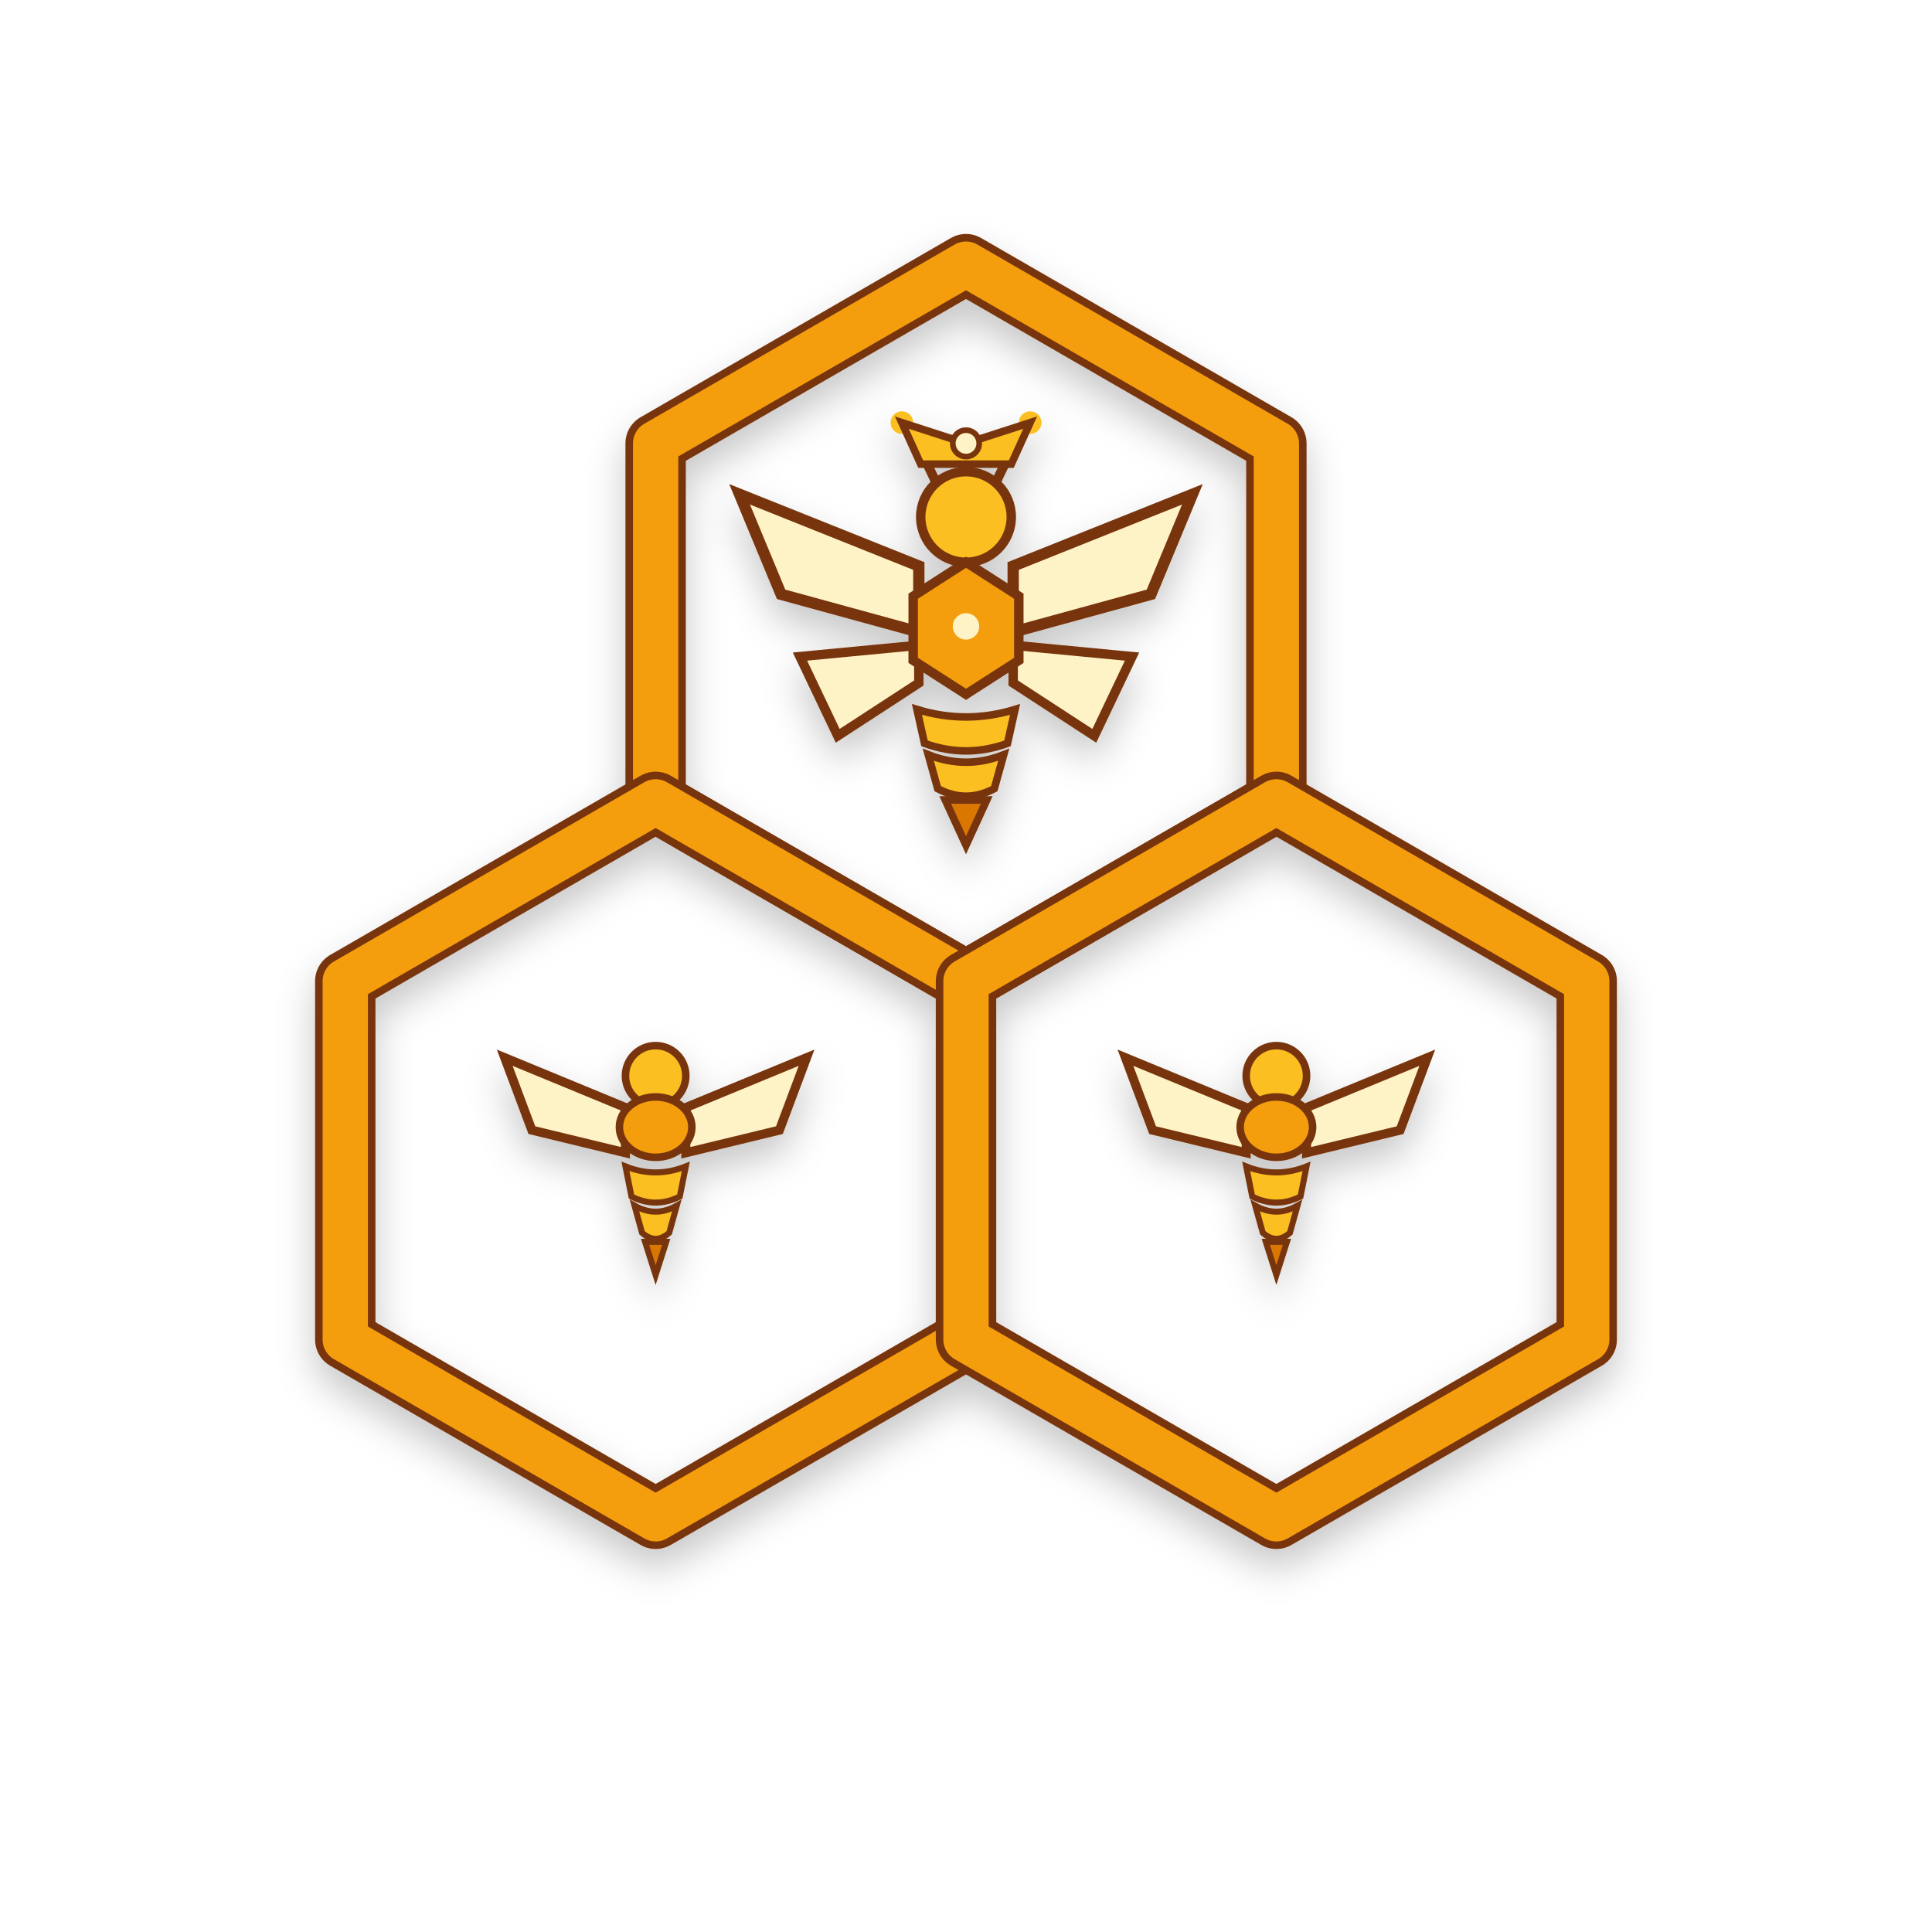
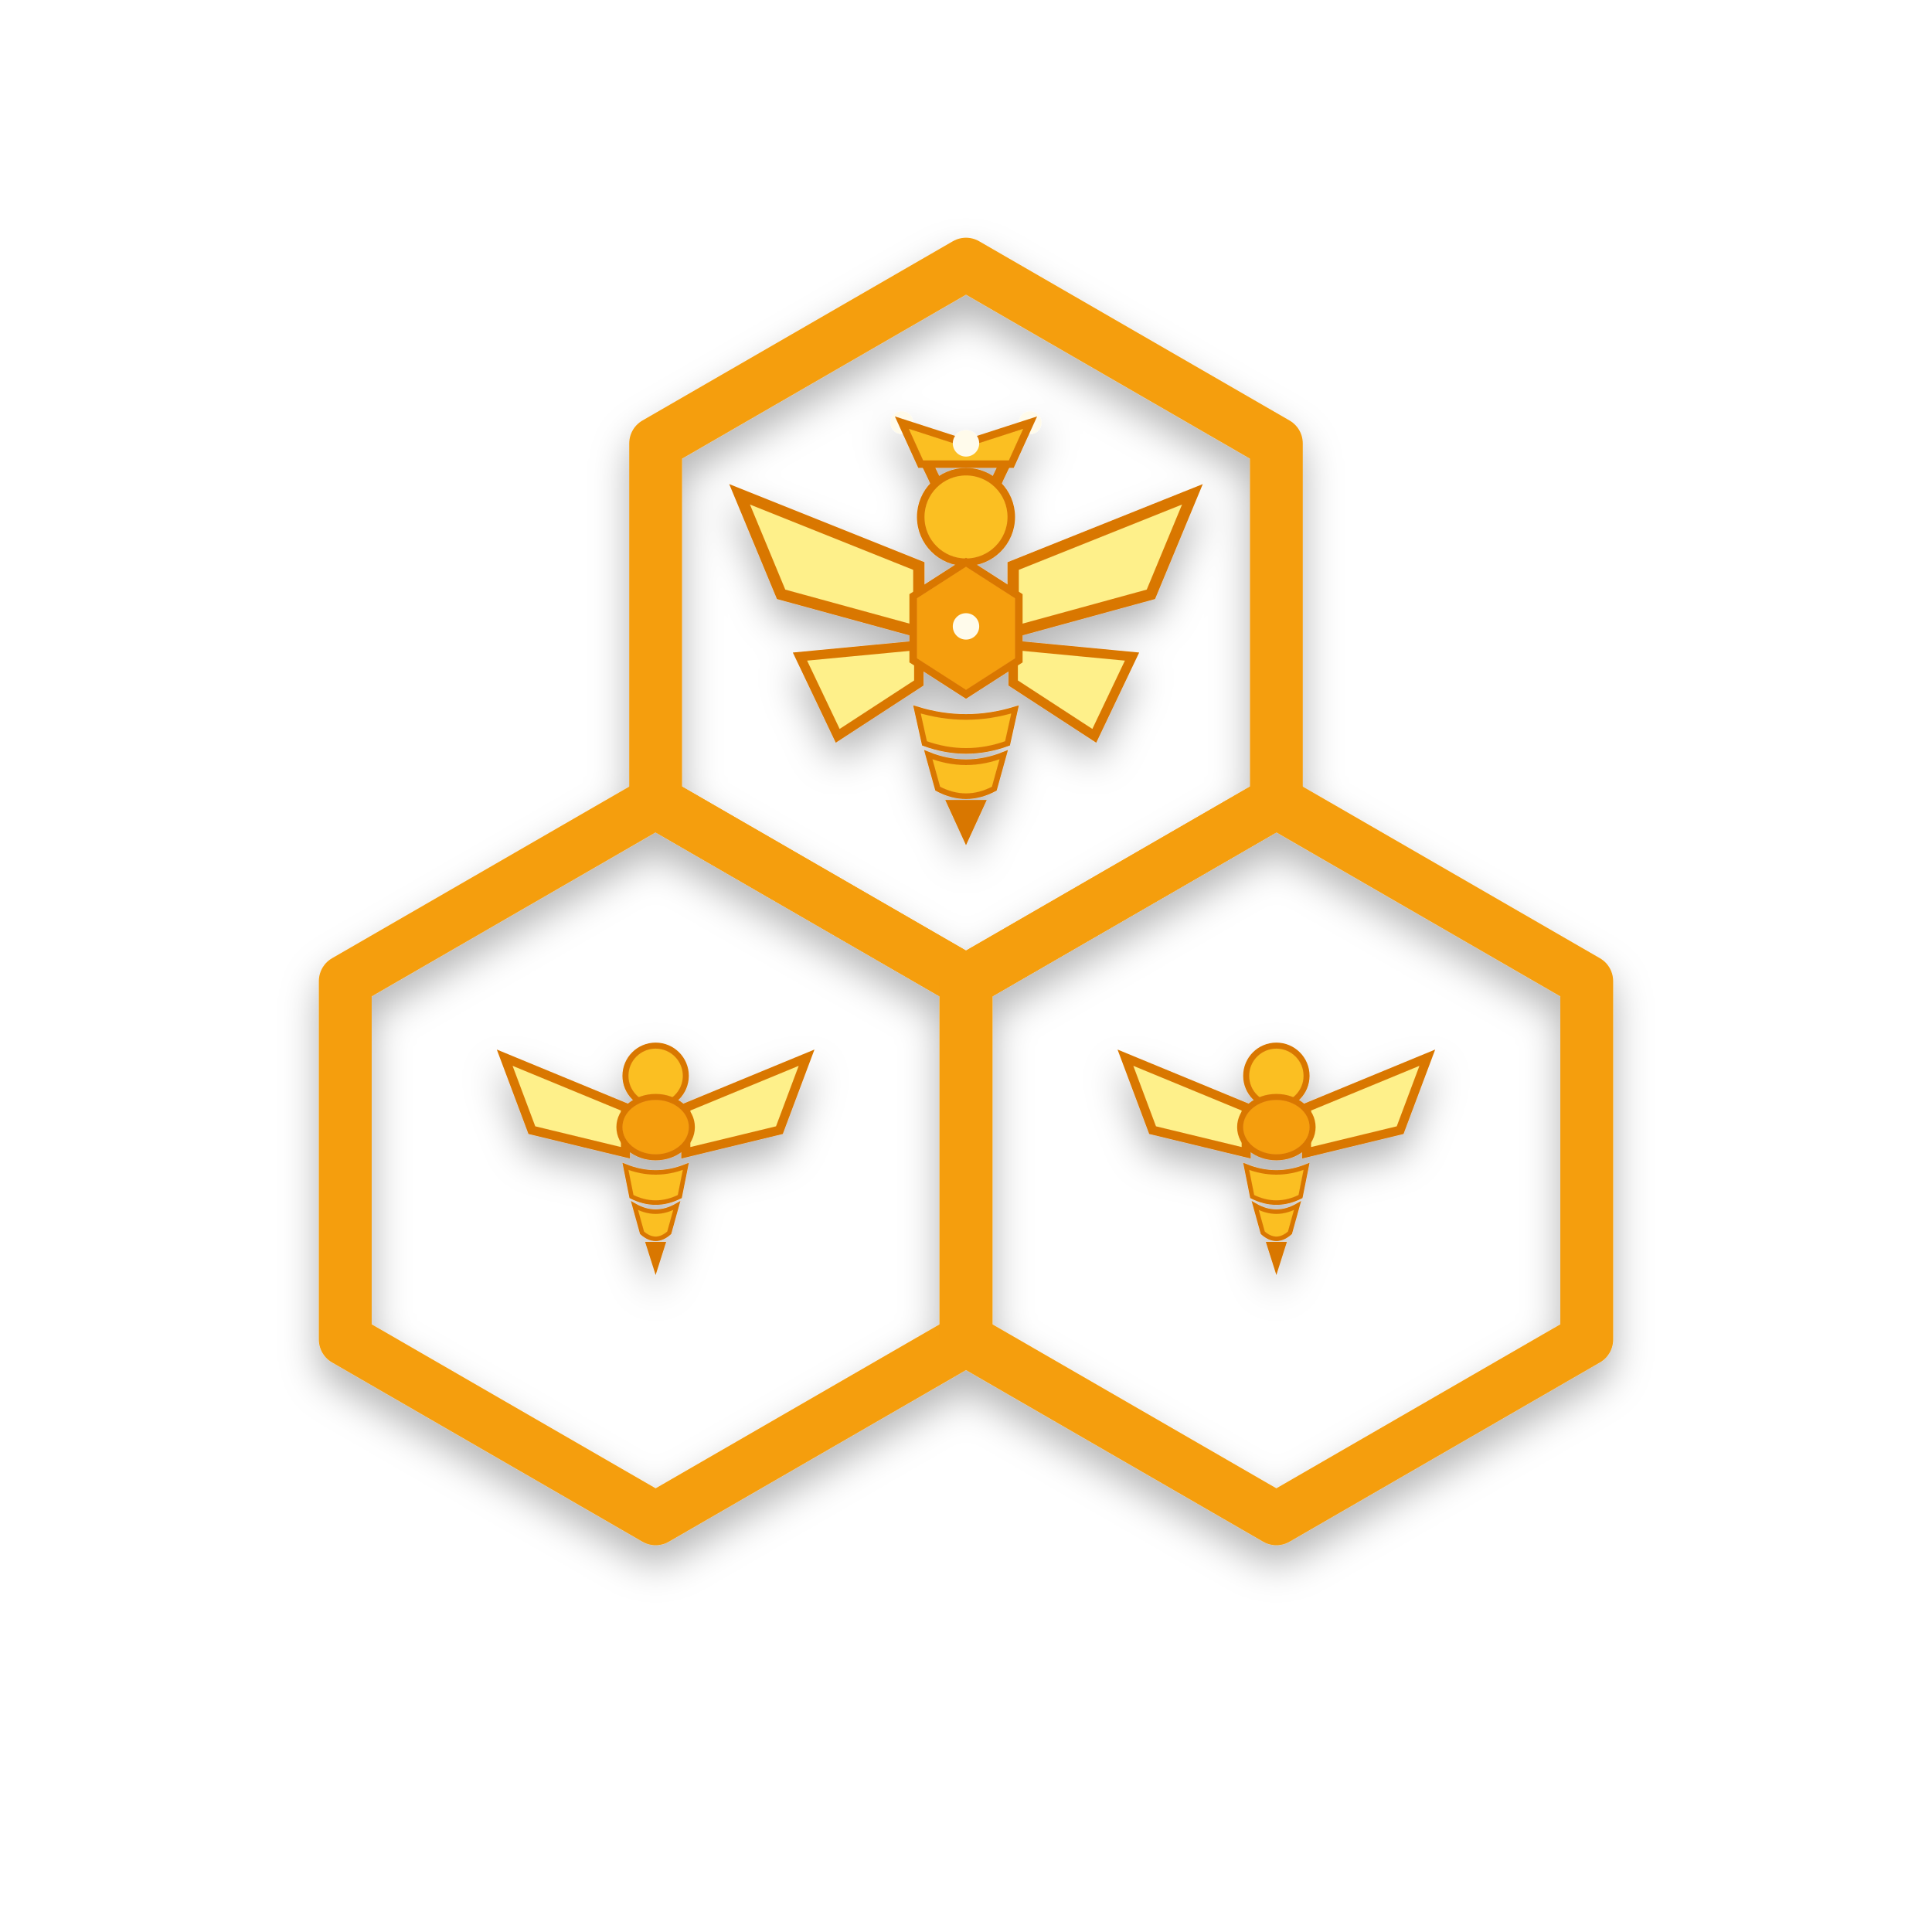
<svg xmlns="http://www.w3.org/2000/svg" width="1024" height="1024" viewBox="0 0 1024 1024">
  <defs>
-     <filter id="subtleShadow" x="-20%" y="-20%" width="140%" height="140%">
-       <feDropShadow dx="0" dy="10" stdDeviation="10" flood-color="#000000" flood-opacity="0.22" />
+     <filter id="universalShadow" x="-20%" y="-20%" width="140%" height="140%">
+       <feDropShadow dx="0" dy="10" stdDeviation="10" flood-color="#000000" flood-opacity="0.30" />
    </filter>
  </defs>
-   <g filter="url(#subtleShadow)">
-     <g stroke-linejoin="round" stroke-linecap="round">
-       <polygon points="512,140 676.5,235 676.5,425 512,520 347.5,425 347.5,235" fill="none" stroke="#78350F" stroke-width="32" />
-       <polygon points="512,140 676.5,235 676.5,425 512,520 347.5,425 347.5,235" fill="none" stroke="#F59E0B" stroke-width="24" />
-       <polygon points="347.5,425 512,520 512,710 347.5,805 183,710 183,520" fill="none" stroke="#78350F" stroke-width="32" />
-       <polygon points="347.5,425 512,520 512,710 347.5,805 183,710 183,520" fill="none" stroke="#F59E0B" stroke-width="24" />
-       <polygon points="676.5,425 841,520 841,710 676.5,805 512,710 512,520" fill="none" stroke="#78350F" stroke-width="32" />
-       <polygon points="676.5,425 841,520 841,710 676.5,805 512,710 512,520" fill="none" stroke="#F59E0B" stroke-width="24" />
+   <g filter="url(#universalShadow)">
+     <g fill="none" stroke="#F59E0B" stroke-width="28" stroke-linejoin="round" stroke-linecap="round">
+       <polygon points="512,140 676.5,235 676.5,425 512,520 347.5,425 347.5,235" />
+       <polygon points="347.5,425 512,520 512,710 347.5,805 183,710 183,520" />
+       <polygon points="676.5,425 841,520 841,710 676.5,805 512,710 512,520" />
    </g>
    <g transform="translate(512, 330)">
-       <polygon points="-25,-30 -120,-68 -98,-15 -25,5" fill="#FEF3C7" stroke="#78350F" stroke-width="6" />
-       <polygon points="-25,12 -88,18 -68,60 -25,32" fill="#FEF3C7" stroke="#78350F" stroke-width="5" />
-       <polygon points="25,-30 120,-68 98,-15 25,5" fill="#FEF3C7" stroke="#78350F" stroke-width="6" />
-       <polygon points="25,12 88,18 68,60 25,32" fill="#FEF3C7" stroke="#78350F" stroke-width="5" />
-       <path d="M -12,-65 Q -22,-90 -34,-106" fill="none" stroke="#78350F" stroke-width="5" stroke-linecap="round" />
-       <circle cx="-34" cy="-106" r="6" fill="#FBBF24" />
-       <path d="M 12,-65 Q 22,-90 34,-106" fill="none" stroke="#78350F" stroke-width="5" stroke-linecap="round" />
-       <circle cx="34" cy="-106" r="6" fill="#FBBF24" />
-       <polygon points="-24,-84 -34,-106 0,-95 34,-106 24,-84" fill="#FBBF24" stroke="#78350F" stroke-width="4" />
-       <circle cx="0" cy="-95" r="7" fill="#FEF3C7" stroke="#78350F" stroke-width="3" />
-       <circle cx="0" cy="-56" r="24" fill="#FBBF24" stroke="#78350F" stroke-width="5" />
-       <polygon points="0,-32 28,-14 28,20 0,38 -28,20 -28,-14" fill="#F59E0B" stroke="#78350F" stroke-width="5" />
-       <circle cx="0" cy="2" r="7" fill="#FEF3C7" />
-       <path d="M -26,46 Q 0,54 26,46 L 22,64 Q 0,72 -22,64 Z" fill="#FBBF24" stroke="#78350F" stroke-width="4" />
-       <path d="M -20,70 Q 0,78 20,70 L 15,88 Q 0,96 -15,88 Z" fill="#FBBF24" stroke="#78350F" stroke-width="4" />
-       <polygon points="-11,94 11,94 0,118" fill="#D97706" stroke="#78350F" stroke-width="4" />
+       <polygon points="-25,-30 -120,-68 -98,-15 -25,5" fill="#FEF08A" stroke="#D97706" stroke-width="6" />
+       <polygon points="-25,12 -88,18 -68,60 -25,32" fill="#FEF08A" stroke="#D97706" stroke-width="5" />
+       <polygon points="25,-30 120,-68 98,-15 25,5" fill="#FEF08A" stroke="#D97706" stroke-width="6" />
+       <polygon points="25,12 88,18 68,60 25,32" fill="#FEF08A" stroke="#D97706" stroke-width="5" />
+       <path d="M -12,-65 Q -22,-90 -34,-106" fill="none" stroke="#D97706" stroke-width="6" stroke-linecap="round" />
+       <circle cx="-34" cy="-106" r="6" fill="#FFFBEB" />
+       <path d="M 12,-65 Q 22,-90 34,-106" fill="none" stroke="#D97706" stroke-width="6" stroke-linecap="round" />
+       <circle cx="34" cy="-106" r="6" fill="#FFFBEB" />
+       <polygon points="-24,-84 -34,-106 0,-95 34,-106 24,-84" fill="#FBBF24" stroke="#D97706" stroke-width="4" />
+       <circle cx="0" cy="-95" r="7" fill="#FFFBEB" />
+       <circle cx="0" cy="-56" r="24" fill="#FBBF24" stroke="#D97706" stroke-width="4" />
+       <polygon points="0,-32 28,-14 28,20 0,38 -28,20 -28,-14" fill="#F59E0B" stroke="#D97706" stroke-width="4" />
+       <circle cx="0" cy="2" r="7" fill="#FFFBEB" />
+       <path d="M -26,46 Q 0,54 26,46 L 22,64 Q 0,72 -22,64 Z" fill="#FBBF24" stroke="#D97706" stroke-width="3" />
+       <path d="M -20,70 Q 0,78 20,70 L 15,88 Q 0,96 -15,88 Z" fill="#FBBF24" stroke="#D97706" stroke-width="3" />
+       <polygon points="-11,94 11,94 0,118" fill="#D97706" />
    </g>
    <g transform="translate(347.5, 615) scale(0.8) translate(0, -10)">
-       <polygon points="-20,-25 -100,-58 -82,-10 -20,5" fill="#FEF3C7" stroke="#78350F" stroke-width="6" />
-       <polygon points="20,-25 100,-58 82,-10 20,5" fill="#FEF3C7" stroke="#78350F" stroke-width="6" />
-       <circle cx="0" cy="-46" r="20" fill="#FBBF24" stroke="#78350F" stroke-width="5" />
-       <ellipse cx="0" cy="-12" rx="24" ry="20" fill="#F59E0B" stroke="#78350F" stroke-width="5" />
-       <path d="M -20,14 Q 0,22 20,14 L 16,34 Q 0,42 -16,34 Z" fill="#FBBF24" stroke="#78350F" stroke-width="4" />
-       <path d="M -14,40 Q 0,48 14,40 L 9,58 Q 0,66 -9,58 Z" fill="#FBBF24" stroke="#78350F" stroke-width="4" />
-       <polygon points="-7,64 7,64 0,86" fill="#D97706" stroke="#78350F" stroke-width="4" />
+       <polygon points="-20,-25 -100,-58 -82,-10 -20,5" fill="#FEF08A" stroke="#D97706" stroke-width="6" />
+       <polygon points="20,-25 100,-58 82,-10 20,5" fill="#FEF08A" stroke="#D97706" stroke-width="6" />
+       <circle cx="0" cy="-46" r="20" fill="#FBBF24" stroke="#D97706" stroke-width="4" />
+       <ellipse cx="0" cy="-12" rx="24" ry="20" fill="#F59E0B" stroke="#D97706" stroke-width="4" />
+       <path d="M -20,14 Q 0,22 20,14 L 16,34 Q 0,42 -16,34 Z" fill="#FBBF24" stroke="#D97706" stroke-width="3" />
+       <path d="M -14,40 Q 0,48 14,40 L 9,58 Q 0,66 -9,58 Z" fill="#FBBF24" stroke="#D97706" stroke-width="3" />
+       <polygon points="-7,64 7,64 0,86" fill="#D97706" />
    </g>
    <g transform="translate(676.5, 615) scale(0.8) translate(0, -10)">
-       <polygon points="-20,-25 -100,-58 -82,-10 -20,5" fill="#FEF3C7" stroke="#78350F" stroke-width="6" />
-       <polygon points="20,-25 100,-58 82,-10 20,5" fill="#FEF3C7" stroke="#78350F" stroke-width="6" />
-       <circle cx="0" cy="-46" r="20" fill="#FBBF24" stroke="#78350F" stroke-width="5" />
-       <ellipse cx="0" cy="-12" rx="24" ry="20" fill="#F59E0B" stroke="#78350F" stroke-width="5" />
-       <path d="M -20,14 Q 0,22 20,14 L 16,34 Q 0,42 -16,34 Z" fill="#FBBF24" stroke="#78350F" stroke-width="4" />
-       <path d="M -14,40 Q 0,48 14,40 L 9,58 Q 0,66 -9,58 Z" fill="#FBBF24" stroke="#78350F" stroke-width="4" />
-       <polygon points="-7,64 7,64 0,86" fill="#D97706" stroke="#78350F" stroke-width="4" />
+       <polygon points="-20,-25 -100,-58 -82,-10 -20,5" fill="#FEF08A" stroke="#D97706" stroke-width="6" />
+       <polygon points="20,-25 100,-58 82,-10 20,5" fill="#FEF08A" stroke="#D97706" stroke-width="6" />
+       <circle cx="0" cy="-46" r="20" fill="#FBBF24" stroke="#D97706" stroke-width="4" />
+       <ellipse cx="0" cy="-12" rx="24" ry="20" fill="#F59E0B" stroke="#D97706" stroke-width="4" />
+       <path d="M -20,14 Q 0,22 20,14 L 16,34 Q 0,42 -16,34 Z" fill="#FBBF24" stroke="#D97706" stroke-width="3" />
+       <path d="M -14,40 Q 0,48 14,40 L 9,58 Q 0,66 -9,58 Z" fill="#FBBF24" stroke="#D97706" stroke-width="3" />
+       <polygon points="-7,64 7,64 0,86" fill="#D97706" />
    </g>
  </g>
</svg>
